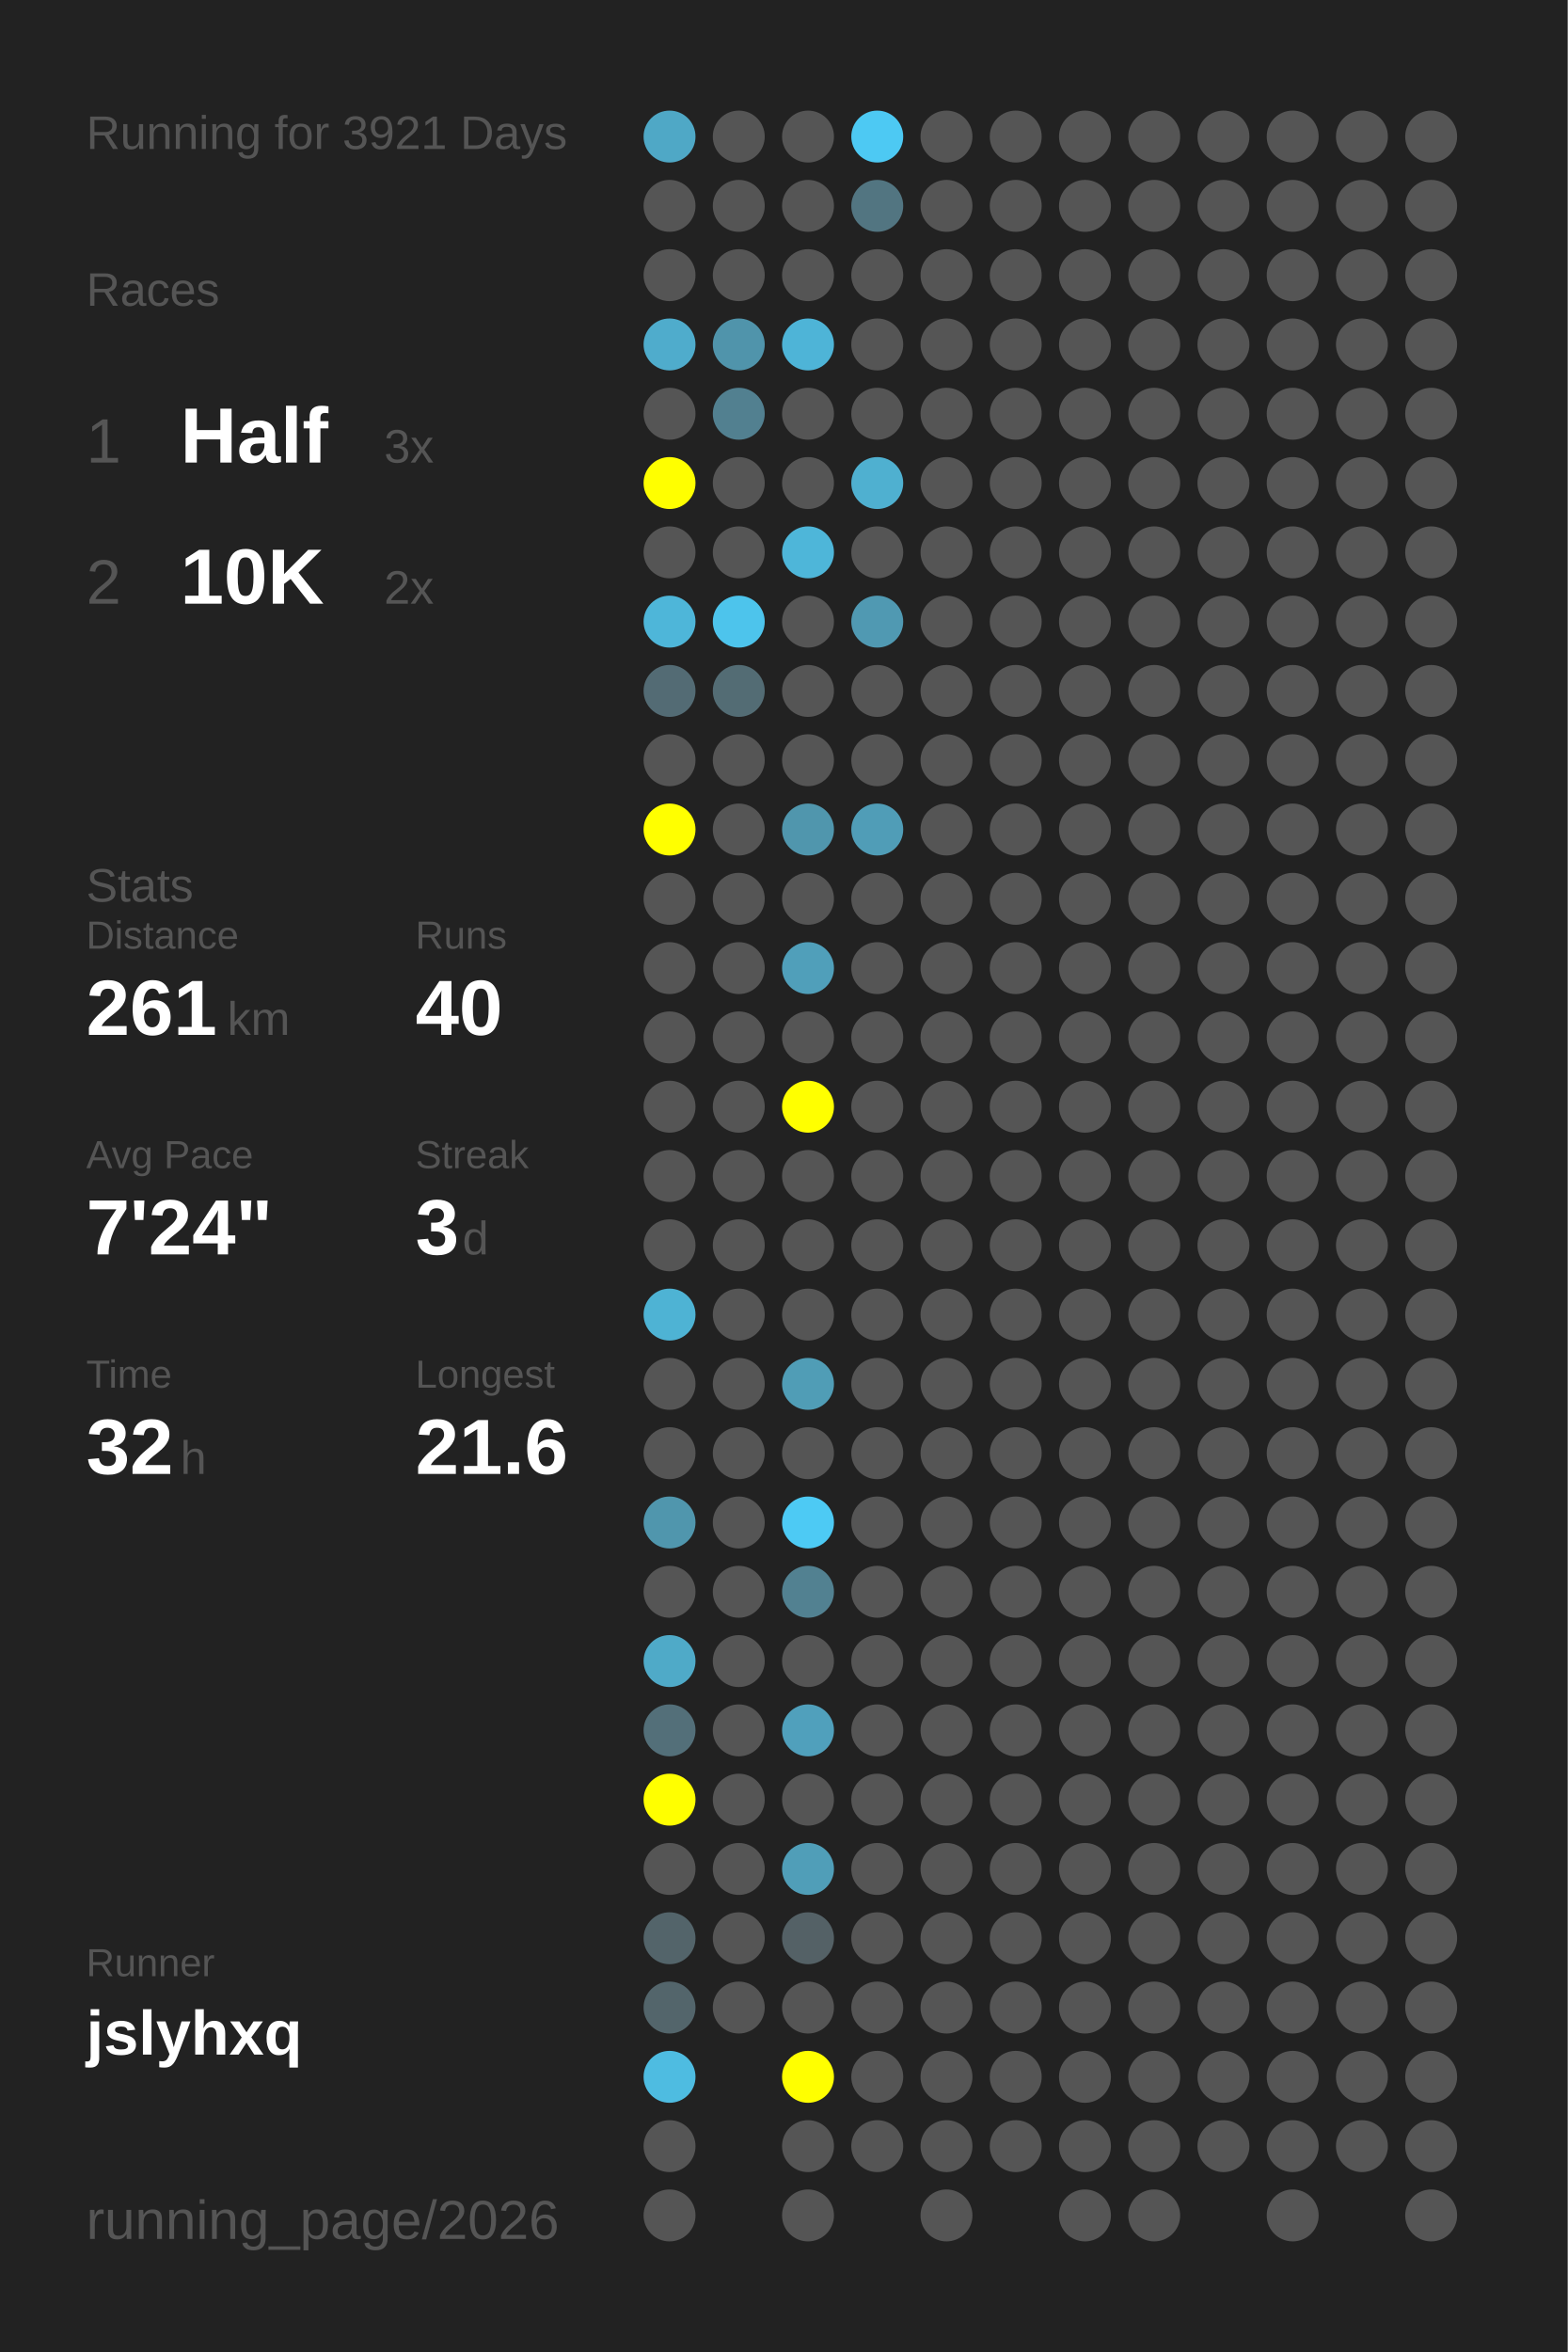
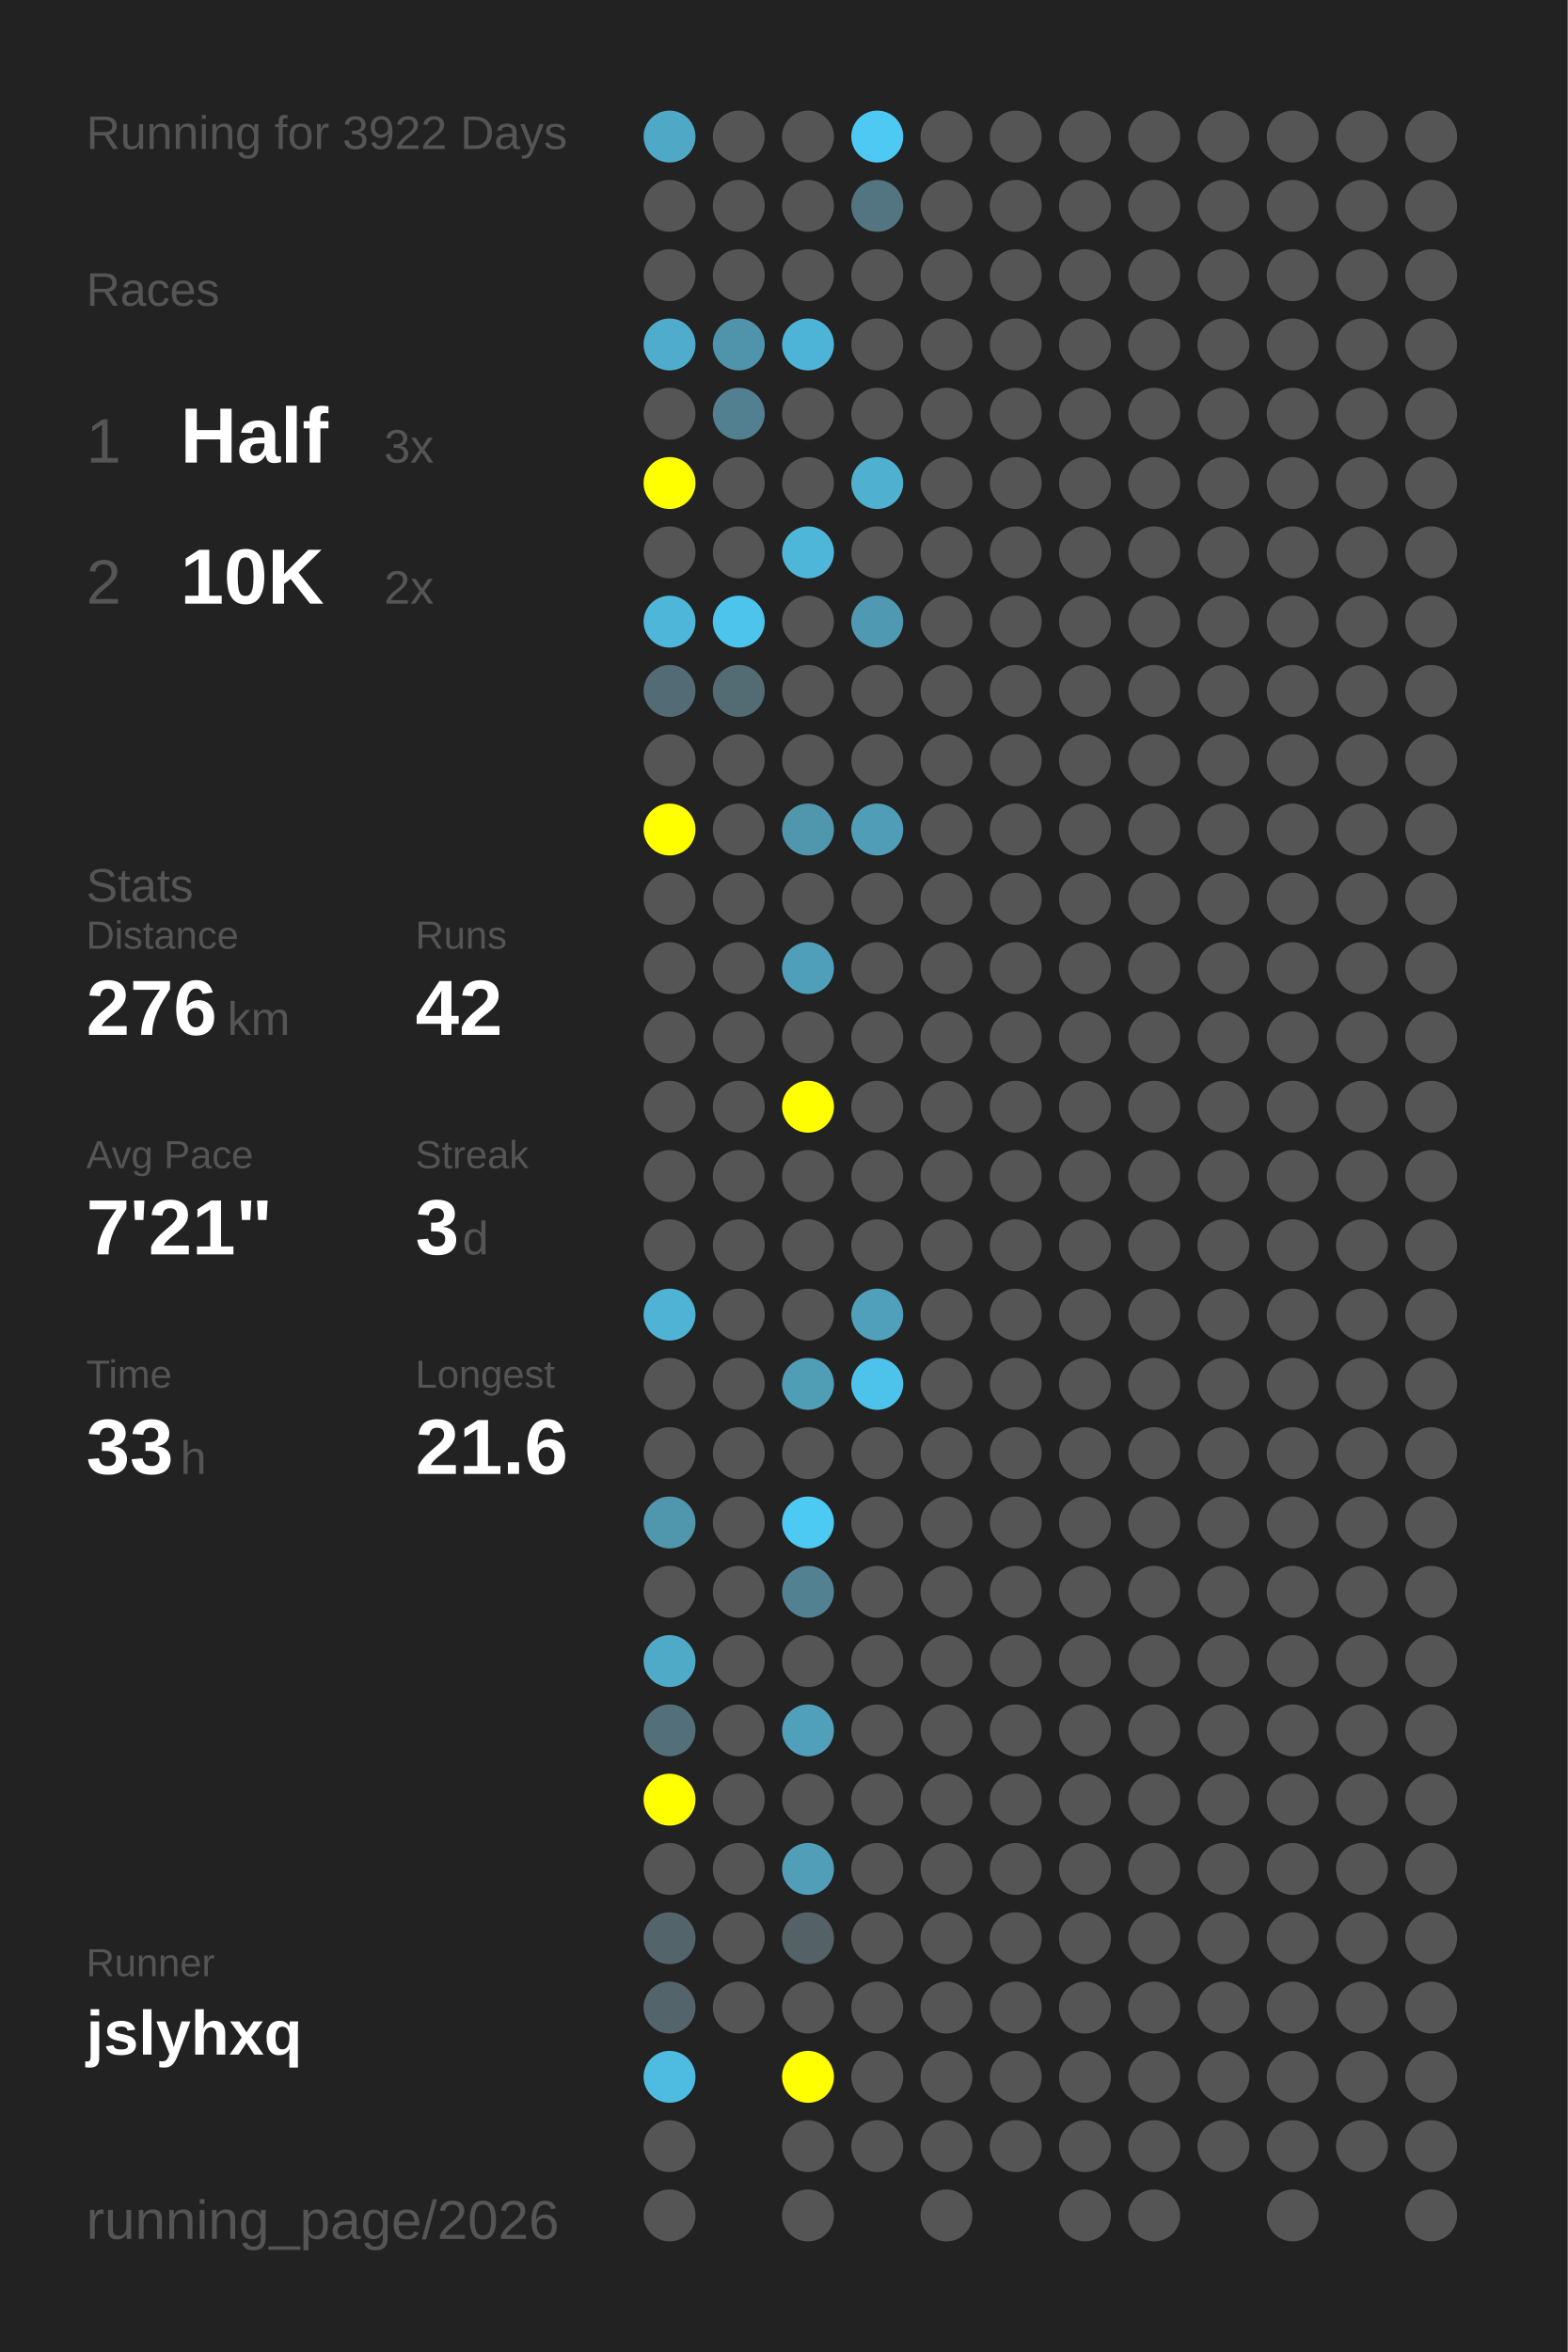
<svg xmlns="http://www.w3.org/2000/svg" baseProfile="full" height="300mm" version="1.1" viewBox="0,0,200,300" width="200mm">
  <defs />
  <rect fill="#222222" height="300" width="200" x="0" y="0" />
-   <text fill="#555555" style="font-size:6px; font-family:Arial;" x="11" y="19">Running for 3921 Days</text>
+   <text fill="#555555" style="font-size:6px; font-family:Arial;" x="11" y="19">Running for 3922 Days</text>
  <text fill="#555555" style="font-size:6px; font-family:Arial;" x="11" y="39">Races</text>
  <text fill="#555555" style="font-size:8px; font-family:Arial;" x="11" y="59">1</text>
  <text fill="#FFFFFF" style="font-size:10px; font-family:Arial; font-weight:bold;" x="23" y="59">Half</text>
  <text fill="#555555" style="font-size:6px; font-family:Arial;" x="49" y="59">3x</text>
  <text fill="#555555" style="font-size:8px; font-family:Arial;" x="11" y="77">2</text>
  <text fill="#FFFFFF" style="font-size:10px; font-family:Arial; font-weight:bold;" x="23" y="77">10K</text>
  <text fill="#555555" style="font-size:6px; font-family:Arial;" x="49" y="77">2x</text>
  <text fill="#555555" style="font-size:6px; font-family:Arial;" x="11" y="115">Stats</text>
  <text fill="#555555" style="font-size:5px; font-family:Arial;" x="11" y="121">Distance</text>
-   <text fill="#FFFFFF" style="font-size:10px; font-family:Arial; font-weight:bold;" x="11" y="132">261</text>
+   <text fill="#FFFFFF" style="font-size:10px; font-family:Arial; font-weight:bold;" x="11" y="132">276</text>
  <text fill="#555555" style="font-size:6px; font-family:Arial;" x="29" y="132">km</text>
  <text fill="#555555" style="font-size:5px; font-family:Arial;" x="53" y="121">Runs</text>
-   <text fill="#FFFFFF" style="font-size:10px; font-family:Arial; font-weight:bold;" x="53" y="132">40</text>
+   <text fill="#FFFFFF" style="font-size:10px; font-family:Arial; font-weight:bold;" x="53" y="132">42</text>
  <text fill="#555555" style="font-size:5px; font-family:Arial;" x="11" y="149">Avg Pace</text>
-   <text fill="#FFFFFF" style="font-size:10px; font-family:Arial; font-weight:bold;" x="11" y="160">7'24"</text>
+   <text fill="#FFFFFF" style="font-size:10px; font-family:Arial; font-weight:bold;" x="11" y="160">7'21"</text>
  <text fill="#555555" style="font-size:5px; font-family:Arial;" x="53" y="149">Streak</text>
  <text fill="#FFFFFF" style="font-size:10px; font-family:Arial; font-weight:bold;" x="53" y="160">3</text>
  <text fill="#555555" style="font-size:6px; font-family:Arial;" x="59" y="160">d</text>
  <text fill="#555555" style="font-size:5px; font-family:Arial;" x="11" y="177">Time</text>
-   <text fill="#FFFFFF" style="font-size:10px; font-family:Arial; font-weight:bold;" x="11" y="188">32</text>
+   <text fill="#FFFFFF" style="font-size:10px; font-family:Arial; font-weight:bold;" x="11" y="188">33</text>
  <text fill="#555555" style="font-size:6px; font-family:Arial;" x="23" y="188">h</text>
  <text fill="#555555" style="font-size:5px; font-family:Arial;" x="53" y="177">Longest</text>
  <text fill="#FFFFFF" style="font-size:10px; font-family:Arial; font-weight:bold;" x="53" y="188">21.6</text>
  <text fill="#555555" style="font-size:5px; font-family:Arial;" x="11" y="252.065">Runner</text>
  <text fill="#FFFFFF" style="font-size:8px; font-family:Arial; font-weight:bold;" x="11" y="262.065">jslyhxq</text>
  <text fill="#555555" style="font-size:7px; font-family:Arial;" x="11" y="285.581">running_page/2026</text>
  <circle cx="85.417" cy="17.419" fill="#4fa8c6" r="3.312" />
  <circle cx="85.417" cy="26.258" fill="#555555" r="3.312" />
  <circle cx="85.417" cy="35.097" fill="#555555" r="3.312" />
  <circle cx="85.417" cy="43.935" fill="#4faccc" r="3.312" />
  <circle cx="85.417" cy="52.774" fill="#555555" r="3.312" />
  <circle cx="85.417" cy="61.613" fill="#FFFF00" r="3.312" />
  <circle cx="85.417" cy="70.452" fill="#555555" r="3.312" />
  <circle cx="85.417" cy="79.29" fill="#4eb6d9" r="3.312" />
  <circle cx="85.417" cy="88.129" fill="#536b74" r="3.312" />
  <circle cx="85.417" cy="96.968" fill="#555555" r="3.312" />
  <circle cx="85.417" cy="105.806" fill="#FFFF00" r="3.312" />
  <circle cx="85.417" cy="114.645" fill="#555555" r="3.312" />
  <circle cx="85.417" cy="123.484" fill="#555555" r="3.312" />
  <circle cx="85.417" cy="132.323" fill="#555555" r="3.312" />
  <circle cx="85.417" cy="141.161" fill="#555555" r="3.312" />
  <circle cx="85.417" cy="150" fill="#555555" r="3.312" />
  <circle cx="85.417" cy="158.839" fill="#555555" r="3.312" />
  <circle cx="85.417" cy="167.677" fill="#4eb3d4" r="3.312" />
  <circle cx="85.417" cy="176.516" fill="#555555" r="3.312" />
  <circle cx="85.417" cy="185.355" fill="#555555" r="3.312" />
  <circle cx="85.417" cy="194.194" fill="#5096ad" r="3.312" />
  <circle cx="85.417" cy="203.032" fill="#555555" r="3.312" />
  <circle cx="85.417" cy="211.871" fill="#4faac8" r="3.312" />
  <circle cx="85.417" cy="220.71" fill="#536f79" r="3.312" />
  <circle cx="85.417" cy="229.548" fill="#FFFF00" r="3.312" />
  <circle cx="85.417" cy="238.387" fill="#555555" r="3.312" />
  <circle cx="85.417" cy="247.226" fill="#53646a" r="3.312" />
  <circle cx="85.417" cy="256.065" fill="#53656b" r="3.312" />
  <circle cx="85.417" cy="264.903" fill="#4ebce1" r="3.312" />
  <circle cx="85.417" cy="273.742" fill="#555555" r="3.312" />
  <circle cx="85.417" cy="282.581" fill="#555555" r="3.312" />
  <circle cx="94.25" cy="17.419" fill="#555555" r="3.312" />
  <circle cx="94.25" cy="26.258" fill="#555555" r="3.312" />
  <circle cx="94.25" cy="35.097" fill="#555555" r="3.312" />
  <circle cx="94.25" cy="43.935" fill="#5094ab" r="3.312" />
  <circle cx="94.25" cy="52.774" fill="#528090" r="3.312" />
  <circle cx="94.25" cy="61.613" fill="#555555" r="3.312" />
  <circle cx="94.25" cy="70.452" fill="#555555" r="3.312" />
  <circle cx="94.25" cy="79.29" fill="#4dc4ec" r="3.312" />
  <circle cx="94.25" cy="88.129" fill="#536c74" r="3.312" />
  <circle cx="94.25" cy="96.968" fill="#555555" r="3.312" />
  <circle cx="94.25" cy="105.806" fill="#555555" r="3.312" />
  <circle cx="94.25" cy="114.645" fill="#555555" r="3.312" />
  <circle cx="94.25" cy="123.484" fill="#555555" r="3.312" />
  <circle cx="94.25" cy="132.323" fill="#555555" r="3.312" />
  <circle cx="94.25" cy="141.161" fill="#555555" r="3.312" />
  <circle cx="94.25" cy="150" fill="#555555" r="3.312" />
  <circle cx="94.25" cy="158.839" fill="#555555" r="3.312" />
  <circle cx="94.25" cy="167.677" fill="#555555" r="3.312" />
  <circle cx="94.25" cy="176.516" fill="#555555" r="3.312" />
  <circle cx="94.25" cy="185.355" fill="#555555" r="3.312" />
  <circle cx="94.25" cy="194.194" fill="#555555" r="3.312" />
  <circle cx="94.25" cy="203.032" fill="#555555" r="3.312" />
  <circle cx="94.25" cy="211.871" fill="#555555" r="3.312" />
  <circle cx="94.25" cy="220.71" fill="#555555" r="3.312" />
  <circle cx="94.25" cy="229.548" fill="#555555" r="3.312" />
  <circle cx="94.25" cy="238.387" fill="#555555" r="3.312" />
  <circle cx="94.25" cy="247.226" fill="#555555" r="3.312" />
  <circle cx="94.25" cy="256.065" fill="#555555" r="3.312" />
  <circle cx="103.083" cy="17.419" fill="#555555" r="3.312" />
  <circle cx="103.083" cy="26.258" fill="#555555" r="3.312" />
  <circle cx="103.083" cy="35.097" fill="#555555" r="3.312" />
  <circle cx="103.083" cy="43.935" fill="#4eb4d7" r="3.312" />
  <circle cx="103.083" cy="52.774" fill="#555555" r="3.312" />
  <circle cx="103.083" cy="61.613" fill="#555555" r="3.312" />
  <circle cx="103.083" cy="70.452" fill="#4eb6d9" r="3.312" />
  <circle cx="103.083" cy="79.29" fill="#555555" r="3.312" />
  <circle cx="103.083" cy="88.129" fill="#555555" r="3.312" />
  <circle cx="103.083" cy="96.968" fill="#555555" r="3.312" />
  <circle cx="103.083" cy="105.806" fill="#5096ad" r="3.312" />
  <circle cx="103.083" cy="114.645" fill="#555555" r="3.312" />
  <circle cx="103.083" cy="123.484" fill="#509fba" r="3.312" />
  <circle cx="103.083" cy="132.323" fill="#555555" r="3.312" />
  <circle cx="103.083" cy="141.161" fill="#FFFF00" r="3.312" />
  <circle cx="103.083" cy="150" fill="#555555" r="3.312" />
  <circle cx="103.083" cy="158.839" fill="#555555" r="3.312" />
  <circle cx="103.083" cy="167.677" fill="#555555" r="3.312" />
  <circle cx="103.083" cy="176.516" fill="#509db6" r="3.312" />
  <circle cx="103.083" cy="185.355" fill="#555555" r="3.312" />
  <circle cx="103.083" cy="194.194" fill="#4dcaf4" r="3.312" />
  <circle cx="103.083" cy="203.032" fill="#528191" r="3.312" />
  <circle cx="103.083" cy="211.871" fill="#555555" r="3.312" />
  <circle cx="103.083" cy="220.71" fill="#50a0bc" r="3.312" />
  <circle cx="103.083" cy="229.548" fill="#555555" r="3.312" />
  <circle cx="103.083" cy="238.387" fill="#509eb8" r="3.312" />
  <circle cx="103.083" cy="247.226" fill="#546166" r="3.312" />
  <circle cx="103.083" cy="256.065" fill="#555555" r="3.312" />
  <circle cx="103.083" cy="264.903" fill="#FFFF00" r="3.312" />
  <circle cx="103.083" cy="273.742" fill="#555555" r="3.312" />
  <circle cx="103.083" cy="282.581" fill="#555555" r="3.312" />
  <circle cx="111.917" cy="17.419" fill="#4dc9f3" r="3.312" />
  <circle cx="111.917" cy="26.258" fill="#527581" r="3.312" />
  <circle cx="111.917" cy="35.097" fill="#555555" r="3.312" />
  <circle cx="111.917" cy="43.935" fill="#555555" r="3.312" />
  <circle cx="111.917" cy="52.774" fill="#555555" r="3.312" />
  <circle cx="111.917" cy="61.613" fill="#4fb0d0" r="3.312" />
  <circle cx="111.917" cy="70.452" fill="#555555" r="3.312" />
  <circle cx="111.917" cy="79.29" fill="#5099b2" r="3.312" />
  <circle cx="111.917" cy="88.129" fill="#555555" r="3.312" />
  <circle cx="111.917" cy="96.968" fill="#555555" r="3.312" />
  <circle cx="111.917" cy="105.806" fill="#509db7" r="3.312" />
  <circle cx="111.917" cy="114.645" fill="#555555" r="3.312" />
  <circle cx="111.917" cy="123.484" fill="#555555" r="3.312" />
  <circle cx="111.917" cy="132.323" fill="#555555" r="3.312" />
  <circle cx="111.917" cy="141.161" fill="#555555" r="3.312" />
  <circle cx="111.917" cy="150" fill="#555555" r="3.312" />
  <circle cx="111.917" cy="158.839" fill="#555555" r="3.312" />
-   <circle cx="111.917" cy="167.677" fill="#555555" r="3.312" />
-   <circle cx="111.917" cy="176.516" fill="#555555" r="3.312" />
+   <circle cx="111.917" cy="167.677" fill="#50a0bb" r="3.312" />
+   <circle cx="111.917" cy="176.516" fill="#4dc2ea" r="3.312" />
  <circle cx="111.917" cy="185.355" fill="#555555" r="3.312" />
  <circle cx="111.917" cy="194.194" fill="#555555" r="3.312" />
  <circle cx="111.917" cy="203.032" fill="#555555" r="3.312" />
  <circle cx="111.917" cy="211.871" fill="#555555" r="3.312" />
  <circle cx="111.917" cy="220.71" fill="#555555" r="3.312" />
  <circle cx="111.917" cy="229.548" fill="#555555" r="3.312" />
  <circle cx="111.917" cy="238.387" fill="#555555" r="3.312" />
  <circle cx="111.917" cy="247.226" fill="#555555" r="3.312" />
  <circle cx="111.917" cy="256.065" fill="#555555" r="3.312" />
  <circle cx="111.917" cy="264.903" fill="#555555" r="3.312" />
  <circle cx="111.917" cy="273.742" fill="#555555" r="3.312" />
  <circle cx="120.75" cy="17.419" fill="#555555" r="3.312" />
  <circle cx="120.75" cy="26.258" fill="#555555" r="3.312" />
  <circle cx="120.75" cy="35.097" fill="#555555" r="3.312" />
  <circle cx="120.75" cy="43.935" fill="#555555" r="3.312" />
  <circle cx="120.75" cy="52.774" fill="#555555" r="3.312" />
  <circle cx="120.75" cy="61.613" fill="#555555" r="3.312" />
  <circle cx="120.75" cy="70.452" fill="#555555" r="3.312" />
  <circle cx="120.75" cy="79.29" fill="#555555" r="3.312" />
  <circle cx="120.75" cy="88.129" fill="#555555" r="3.312" />
  <circle cx="120.75" cy="96.968" fill="#555555" r="3.312" />
  <circle cx="120.75" cy="105.806" fill="#555555" r="3.312" />
  <circle cx="120.75" cy="114.645" fill="#555555" r="3.312" />
  <circle cx="120.75" cy="123.484" fill="#555555" r="3.312" />
  <circle cx="120.75" cy="132.323" fill="#555555" r="3.312" />
  <circle cx="120.75" cy="141.161" fill="#555555" r="3.312" />
  <circle cx="120.75" cy="150" fill="#555555" r="3.312" />
  <circle cx="120.75" cy="158.839" fill="#555555" r="3.312" />
  <circle cx="120.75" cy="167.677" fill="#555555" r="3.312" />
  <circle cx="120.75" cy="176.516" fill="#555555" r="3.312" />
  <circle cx="120.75" cy="185.355" fill="#555555" r="3.312" />
  <circle cx="120.75" cy="194.194" fill="#555555" r="3.312" />
  <circle cx="120.75" cy="203.032" fill="#555555" r="3.312" />
  <circle cx="120.75" cy="211.871" fill="#555555" r="3.312" />
  <circle cx="120.75" cy="220.71" fill="#555555" r="3.312" />
  <circle cx="120.75" cy="229.548" fill="#555555" r="3.312" />
  <circle cx="120.75" cy="238.387" fill="#555555" r="3.312" />
  <circle cx="120.75" cy="247.226" fill="#555555" r="3.312" />
  <circle cx="120.75" cy="256.065" fill="#555555" r="3.312" />
  <circle cx="120.75" cy="264.903" fill="#555555" r="3.312" />
  <circle cx="120.75" cy="273.742" fill="#555555" r="3.312" />
  <circle cx="120.75" cy="282.581" fill="#555555" r="3.312" />
  <circle cx="129.583" cy="17.419" fill="#555555" r="3.312" />
  <circle cx="129.583" cy="26.258" fill="#555555" r="3.312" />
  <circle cx="129.583" cy="35.097" fill="#555555" r="3.312" />
  <circle cx="129.583" cy="43.935" fill="#555555" r="3.312" />
  <circle cx="129.583" cy="52.774" fill="#555555" r="3.312" />
  <circle cx="129.583" cy="61.613" fill="#555555" r="3.312" />
  <circle cx="129.583" cy="70.452" fill="#555555" r="3.312" />
  <circle cx="129.583" cy="79.29" fill="#555555" r="3.312" />
  <circle cx="129.583" cy="88.129" fill="#555555" r="3.312" />
  <circle cx="129.583" cy="96.968" fill="#555555" r="3.312" />
  <circle cx="129.583" cy="105.806" fill="#555555" r="3.312" />
  <circle cx="129.583" cy="114.645" fill="#555555" r="3.312" />
  <circle cx="129.583" cy="123.484" fill="#555555" r="3.312" />
  <circle cx="129.583" cy="132.323" fill="#555555" r="3.312" />
  <circle cx="129.583" cy="141.161" fill="#555555" r="3.312" />
  <circle cx="129.583" cy="150" fill="#555555" r="3.312" />
  <circle cx="129.583" cy="158.839" fill="#555555" r="3.312" />
  <circle cx="129.583" cy="167.677" fill="#555555" r="3.312" />
  <circle cx="129.583" cy="176.516" fill="#555555" r="3.312" />
  <circle cx="129.583" cy="185.355" fill="#555555" r="3.312" />
  <circle cx="129.583" cy="194.194" fill="#555555" r="3.312" />
  <circle cx="129.583" cy="203.032" fill="#555555" r="3.312" />
  <circle cx="129.583" cy="211.871" fill="#555555" r="3.312" />
  <circle cx="129.583" cy="220.71" fill="#555555" r="3.312" />
  <circle cx="129.583" cy="229.548" fill="#555555" r="3.312" />
  <circle cx="129.583" cy="238.387" fill="#555555" r="3.312" />
  <circle cx="129.583" cy="247.226" fill="#555555" r="3.312" />
  <circle cx="129.583" cy="256.065" fill="#555555" r="3.312" />
  <circle cx="129.583" cy="264.903" fill="#555555" r="3.312" />
  <circle cx="129.583" cy="273.742" fill="#555555" r="3.312" />
  <circle cx="138.417" cy="17.419" fill="#555555" r="3.312" />
  <circle cx="138.417" cy="26.258" fill="#555555" r="3.312" />
  <circle cx="138.417" cy="35.097" fill="#555555" r="3.312" />
  <circle cx="138.417" cy="43.935" fill="#555555" r="3.312" />
  <circle cx="138.417" cy="52.774" fill="#555555" r="3.312" />
  <circle cx="138.417" cy="61.613" fill="#555555" r="3.312" />
  <circle cx="138.417" cy="70.452" fill="#555555" r="3.312" />
  <circle cx="138.417" cy="79.29" fill="#555555" r="3.312" />
  <circle cx="138.417" cy="88.129" fill="#555555" r="3.312" />
  <circle cx="138.417" cy="96.968" fill="#555555" r="3.312" />
  <circle cx="138.417" cy="105.806" fill="#555555" r="3.312" />
  <circle cx="138.417" cy="114.645" fill="#555555" r="3.312" />
  <circle cx="138.417" cy="123.484" fill="#555555" r="3.312" />
  <circle cx="138.417" cy="132.323" fill="#555555" r="3.312" />
  <circle cx="138.417" cy="141.161" fill="#555555" r="3.312" />
  <circle cx="138.417" cy="150" fill="#555555" r="3.312" />
  <circle cx="138.417" cy="158.839" fill="#555555" r="3.312" />
  <circle cx="138.417" cy="167.677" fill="#555555" r="3.312" />
  <circle cx="138.417" cy="176.516" fill="#555555" r="3.312" />
  <circle cx="138.417" cy="185.355" fill="#555555" r="3.312" />
  <circle cx="138.417" cy="194.194" fill="#555555" r="3.312" />
  <circle cx="138.417" cy="203.032" fill="#555555" r="3.312" />
  <circle cx="138.417" cy="211.871" fill="#555555" r="3.312" />
  <circle cx="138.417" cy="220.71" fill="#555555" r="3.312" />
  <circle cx="138.417" cy="229.548" fill="#555555" r="3.312" />
  <circle cx="138.417" cy="238.387" fill="#555555" r="3.312" />
  <circle cx="138.417" cy="247.226" fill="#555555" r="3.312" />
  <circle cx="138.417" cy="256.065" fill="#555555" r="3.312" />
  <circle cx="138.417" cy="264.903" fill="#555555" r="3.312" />
  <circle cx="138.417" cy="273.742" fill="#555555" r="3.312" />
  <circle cx="138.417" cy="282.581" fill="#555555" r="3.312" />
  <circle cx="147.25" cy="17.419" fill="#555555" r="3.312" />
  <circle cx="147.25" cy="26.258" fill="#555555" r="3.312" />
  <circle cx="147.25" cy="35.097" fill="#555555" r="3.312" />
  <circle cx="147.25" cy="43.935" fill="#555555" r="3.312" />
  <circle cx="147.25" cy="52.774" fill="#555555" r="3.312" />
  <circle cx="147.25" cy="61.613" fill="#555555" r="3.312" />
  <circle cx="147.25" cy="70.452" fill="#555555" r="3.312" />
  <circle cx="147.25" cy="79.29" fill="#555555" r="3.312" />
  <circle cx="147.25" cy="88.129" fill="#555555" r="3.312" />
  <circle cx="147.25" cy="96.968" fill="#555555" r="3.312" />
  <circle cx="147.25" cy="105.806" fill="#555555" r="3.312" />
  <circle cx="147.25" cy="114.645" fill="#555555" r="3.312" />
  <circle cx="147.25" cy="123.484" fill="#555555" r="3.312" />
  <circle cx="147.25" cy="132.323" fill="#555555" r="3.312" />
  <circle cx="147.25" cy="141.161" fill="#555555" r="3.312" />
  <circle cx="147.25" cy="150" fill="#555555" r="3.312" />
  <circle cx="147.25" cy="158.839" fill="#555555" r="3.312" />
  <circle cx="147.25" cy="167.677" fill="#555555" r="3.312" />
  <circle cx="147.25" cy="176.516" fill="#555555" r="3.312" />
  <circle cx="147.25" cy="185.355" fill="#555555" r="3.312" />
  <circle cx="147.25" cy="194.194" fill="#555555" r="3.312" />
  <circle cx="147.25" cy="203.032" fill="#555555" r="3.312" />
  <circle cx="147.25" cy="211.871" fill="#555555" r="3.312" />
  <circle cx="147.25" cy="220.71" fill="#555555" r="3.312" />
  <circle cx="147.25" cy="229.548" fill="#555555" r="3.312" />
  <circle cx="147.25" cy="238.387" fill="#555555" r="3.312" />
  <circle cx="147.25" cy="247.226" fill="#555555" r="3.312" />
  <circle cx="147.25" cy="256.065" fill="#555555" r="3.312" />
  <circle cx="147.25" cy="264.903" fill="#555555" r="3.312" />
  <circle cx="147.25" cy="273.742" fill="#555555" r="3.312" />
  <circle cx="147.25" cy="282.581" fill="#555555" r="3.312" />
  <circle cx="156.083" cy="17.419" fill="#555555" r="3.312" />
  <circle cx="156.083" cy="26.258" fill="#555555" r="3.312" />
  <circle cx="156.083" cy="35.097" fill="#555555" r="3.312" />
  <circle cx="156.083" cy="43.935" fill="#555555" r="3.312" />
  <circle cx="156.083" cy="52.774" fill="#555555" r="3.312" />
  <circle cx="156.083" cy="61.613" fill="#555555" r="3.312" />
  <circle cx="156.083" cy="70.452" fill="#555555" r="3.312" />
  <circle cx="156.083" cy="79.29" fill="#555555" r="3.312" />
  <circle cx="156.083" cy="88.129" fill="#555555" r="3.312" />
  <circle cx="156.083" cy="96.968" fill="#555555" r="3.312" />
  <circle cx="156.083" cy="105.806" fill="#555555" r="3.312" />
  <circle cx="156.083" cy="114.645" fill="#555555" r="3.312" />
  <circle cx="156.083" cy="123.484" fill="#555555" r="3.312" />
  <circle cx="156.083" cy="132.323" fill="#555555" r="3.312" />
  <circle cx="156.083" cy="141.161" fill="#555555" r="3.312" />
  <circle cx="156.083" cy="150" fill="#555555" r="3.312" />
  <circle cx="156.083" cy="158.839" fill="#555555" r="3.312" />
  <circle cx="156.083" cy="167.677" fill="#555555" r="3.312" />
  <circle cx="156.083" cy="176.516" fill="#555555" r="3.312" />
  <circle cx="156.083" cy="185.355" fill="#555555" r="3.312" />
  <circle cx="156.083" cy="194.194" fill="#555555" r="3.312" />
  <circle cx="156.083" cy="203.032" fill="#555555" r="3.312" />
  <circle cx="156.083" cy="211.871" fill="#555555" r="3.312" />
  <circle cx="156.083" cy="220.71" fill="#555555" r="3.312" />
  <circle cx="156.083" cy="229.548" fill="#555555" r="3.312" />
  <circle cx="156.083" cy="238.387" fill="#555555" r="3.312" />
  <circle cx="156.083" cy="247.226" fill="#555555" r="3.312" />
  <circle cx="156.083" cy="256.065" fill="#555555" r="3.312" />
  <circle cx="156.083" cy="264.903" fill="#555555" r="3.312" />
  <circle cx="156.083" cy="273.742" fill="#555555" r="3.312" />
  <circle cx="164.917" cy="17.419" fill="#555555" r="3.312" />
  <circle cx="164.917" cy="26.258" fill="#555555" r="3.312" />
  <circle cx="164.917" cy="35.097" fill="#555555" r="3.312" />
  <circle cx="164.917" cy="43.935" fill="#555555" r="3.312" />
  <circle cx="164.917" cy="52.774" fill="#555555" r="3.312" />
  <circle cx="164.917" cy="61.613" fill="#555555" r="3.312" />
  <circle cx="164.917" cy="70.452" fill="#555555" r="3.312" />
  <circle cx="164.917" cy="79.29" fill="#555555" r="3.312" />
  <circle cx="164.917" cy="88.129" fill="#555555" r="3.312" />
  <circle cx="164.917" cy="96.968" fill="#555555" r="3.312" />
  <circle cx="164.917" cy="105.806" fill="#555555" r="3.312" />
  <circle cx="164.917" cy="114.645" fill="#555555" r="3.312" />
  <circle cx="164.917" cy="123.484" fill="#555555" r="3.312" />
  <circle cx="164.917" cy="132.323" fill="#555555" r="3.312" />
  <circle cx="164.917" cy="141.161" fill="#555555" r="3.312" />
  <circle cx="164.917" cy="150" fill="#555555" r="3.312" />
  <circle cx="164.917" cy="158.839" fill="#555555" r="3.312" />
  <circle cx="164.917" cy="167.677" fill="#555555" r="3.312" />
  <circle cx="164.917" cy="176.516" fill="#555555" r="3.312" />
  <circle cx="164.917" cy="185.355" fill="#555555" r="3.312" />
  <circle cx="164.917" cy="194.194" fill="#555555" r="3.312" />
  <circle cx="164.917" cy="203.032" fill="#555555" r="3.312" />
  <circle cx="164.917" cy="211.871" fill="#555555" r="3.312" />
  <circle cx="164.917" cy="220.71" fill="#555555" r="3.312" />
  <circle cx="164.917" cy="229.548" fill="#555555" r="3.312" />
  <circle cx="164.917" cy="238.387" fill="#555555" r="3.312" />
  <circle cx="164.917" cy="247.226" fill="#555555" r="3.312" />
  <circle cx="164.917" cy="256.065" fill="#555555" r="3.312" />
  <circle cx="164.917" cy="264.903" fill="#555555" r="3.312" />
  <circle cx="164.917" cy="273.742" fill="#555555" r="3.312" />
  <circle cx="164.917" cy="282.581" fill="#555555" r="3.312" />
  <circle cx="173.75" cy="17.419" fill="#555555" r="3.312" />
  <circle cx="173.75" cy="26.258" fill="#555555" r="3.312" />
  <circle cx="173.75" cy="35.097" fill="#555555" r="3.312" />
  <circle cx="173.75" cy="43.935" fill="#555555" r="3.312" />
  <circle cx="173.75" cy="52.774" fill="#555555" r="3.312" />
  <circle cx="173.75" cy="61.613" fill="#555555" r="3.312" />
  <circle cx="173.75" cy="70.452" fill="#555555" r="3.312" />
  <circle cx="173.75" cy="79.29" fill="#555555" r="3.312" />
  <circle cx="173.75" cy="88.129" fill="#555555" r="3.312" />
  <circle cx="173.75" cy="96.968" fill="#555555" r="3.312" />
  <circle cx="173.75" cy="105.806" fill="#555555" r="3.312" />
  <circle cx="173.75" cy="114.645" fill="#555555" r="3.312" />
  <circle cx="173.75" cy="123.484" fill="#555555" r="3.312" />
  <circle cx="173.75" cy="132.323" fill="#555555" r="3.312" />
  <circle cx="173.75" cy="141.161" fill="#555555" r="3.312" />
  <circle cx="173.75" cy="150" fill="#555555" r="3.312" />
  <circle cx="173.75" cy="158.839" fill="#555555" r="3.312" />
  <circle cx="173.75" cy="167.677" fill="#555555" r="3.312" />
  <circle cx="173.75" cy="176.516" fill="#555555" r="3.312" />
  <circle cx="173.75" cy="185.355" fill="#555555" r="3.312" />
  <circle cx="173.75" cy="194.194" fill="#555555" r="3.312" />
  <circle cx="173.75" cy="203.032" fill="#555555" r="3.312" />
  <circle cx="173.75" cy="211.871" fill="#555555" r="3.312" />
  <circle cx="173.75" cy="220.71" fill="#555555" r="3.312" />
  <circle cx="173.75" cy="229.548" fill="#555555" r="3.312" />
  <circle cx="173.75" cy="238.387" fill="#555555" r="3.312" />
  <circle cx="173.75" cy="247.226" fill="#555555" r="3.312" />
  <circle cx="173.75" cy="256.065" fill="#555555" r="3.312" />
  <circle cx="173.75" cy="264.903" fill="#555555" r="3.312" />
  <circle cx="173.75" cy="273.742" fill="#555555" r="3.312" />
  <circle cx="182.583" cy="17.419" fill="#555555" r="3.312" />
  <circle cx="182.583" cy="26.258" fill="#555555" r="3.312" />
  <circle cx="182.583" cy="35.097" fill="#555555" r="3.312" />
  <circle cx="182.583" cy="43.935" fill="#555555" r="3.312" />
  <circle cx="182.583" cy="52.774" fill="#555555" r="3.312" />
  <circle cx="182.583" cy="61.613" fill="#555555" r="3.312" />
  <circle cx="182.583" cy="70.452" fill="#555555" r="3.312" />
  <circle cx="182.583" cy="79.29" fill="#555555" r="3.312" />
  <circle cx="182.583" cy="88.129" fill="#555555" r="3.312" />
  <circle cx="182.583" cy="96.968" fill="#555555" r="3.312" />
  <circle cx="182.583" cy="105.806" fill="#555555" r="3.312" />
  <circle cx="182.583" cy="114.645" fill="#555555" r="3.312" />
  <circle cx="182.583" cy="123.484" fill="#555555" r="3.312" />
  <circle cx="182.583" cy="132.323" fill="#555555" r="3.312" />
  <circle cx="182.583" cy="141.161" fill="#555555" r="3.312" />
  <circle cx="182.583" cy="150" fill="#555555" r="3.312" />
  <circle cx="182.583" cy="158.839" fill="#555555" r="3.312" />
  <circle cx="182.583" cy="167.677" fill="#555555" r="3.312" />
  <circle cx="182.583" cy="176.516" fill="#555555" r="3.312" />
  <circle cx="182.583" cy="185.355" fill="#555555" r="3.312" />
  <circle cx="182.583" cy="194.194" fill="#555555" r="3.312" />
  <circle cx="182.583" cy="203.032" fill="#555555" r="3.312" />
  <circle cx="182.583" cy="211.871" fill="#555555" r="3.312" />
  <circle cx="182.583" cy="220.71" fill="#555555" r="3.312" />
  <circle cx="182.583" cy="229.548" fill="#555555" r="3.312" />
  <circle cx="182.583" cy="238.387" fill="#555555" r="3.312" />
  <circle cx="182.583" cy="247.226" fill="#555555" r="3.312" />
  <circle cx="182.583" cy="256.065" fill="#555555" r="3.312" />
  <circle cx="182.583" cy="264.903" fill="#555555" r="3.312" />
  <circle cx="182.583" cy="273.742" fill="#555555" r="3.312" />
  <circle cx="182.583" cy="282.581" fill="#555555" r="3.312" />
</svg>
